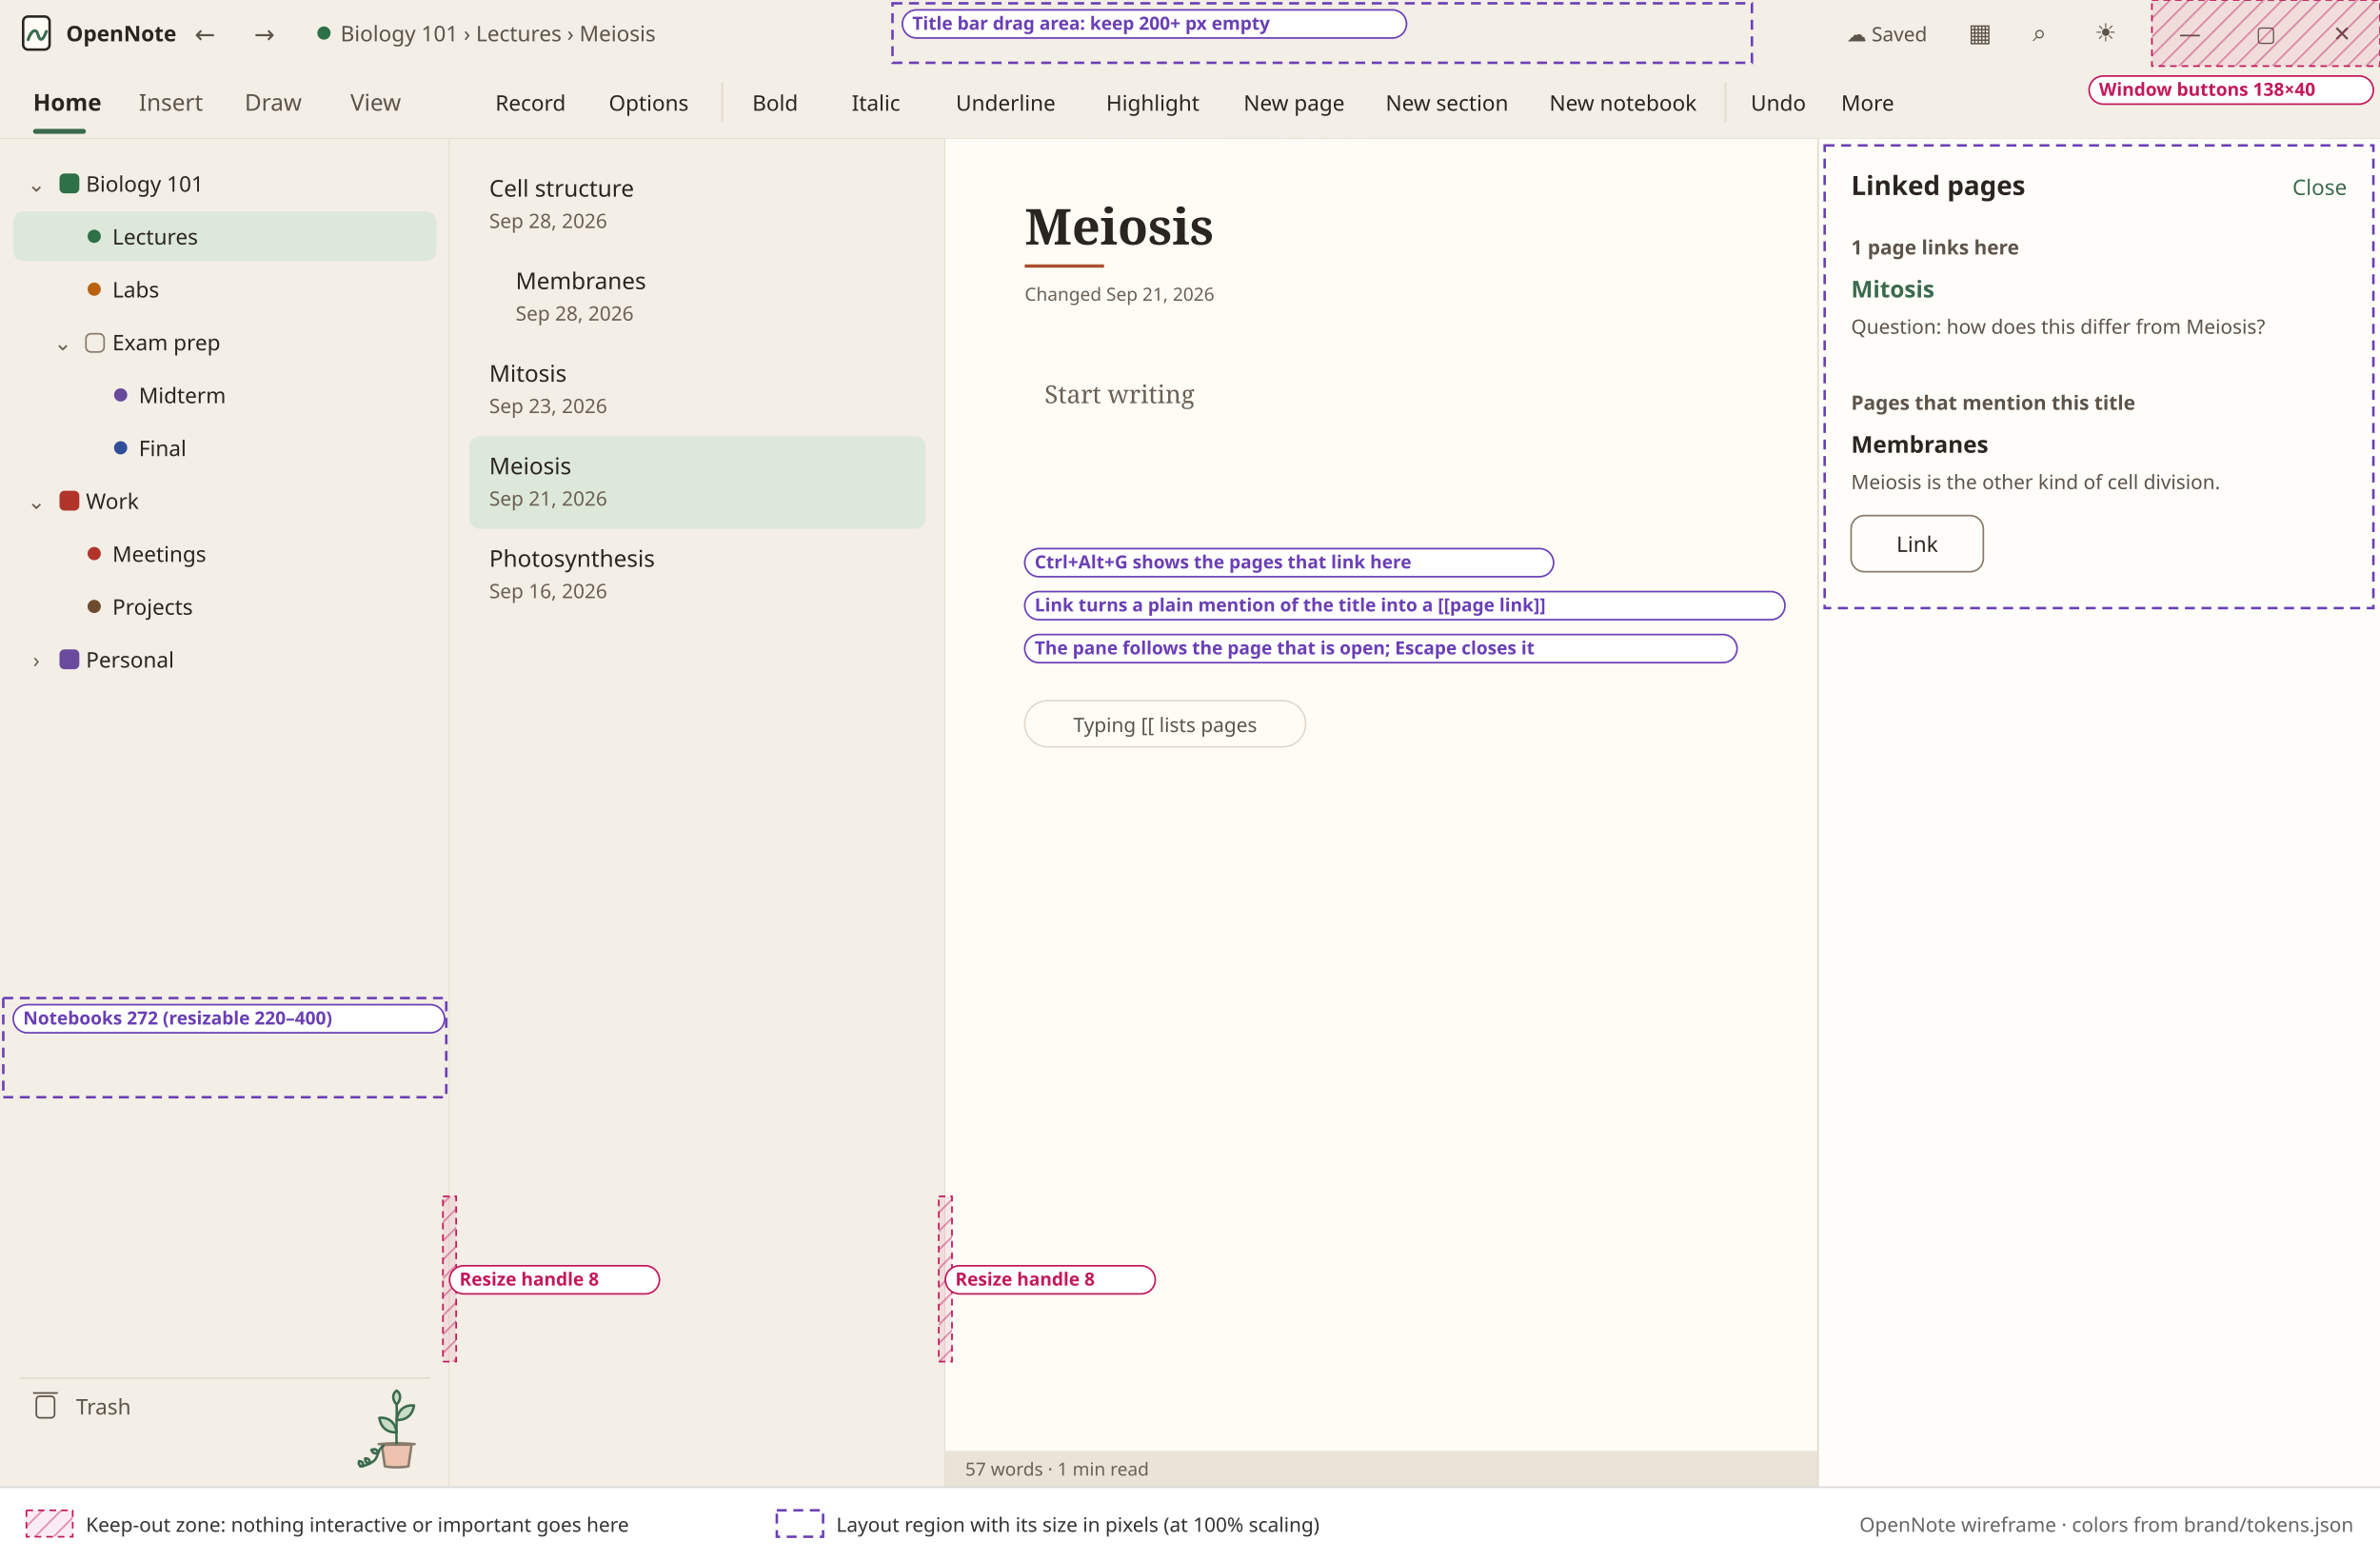
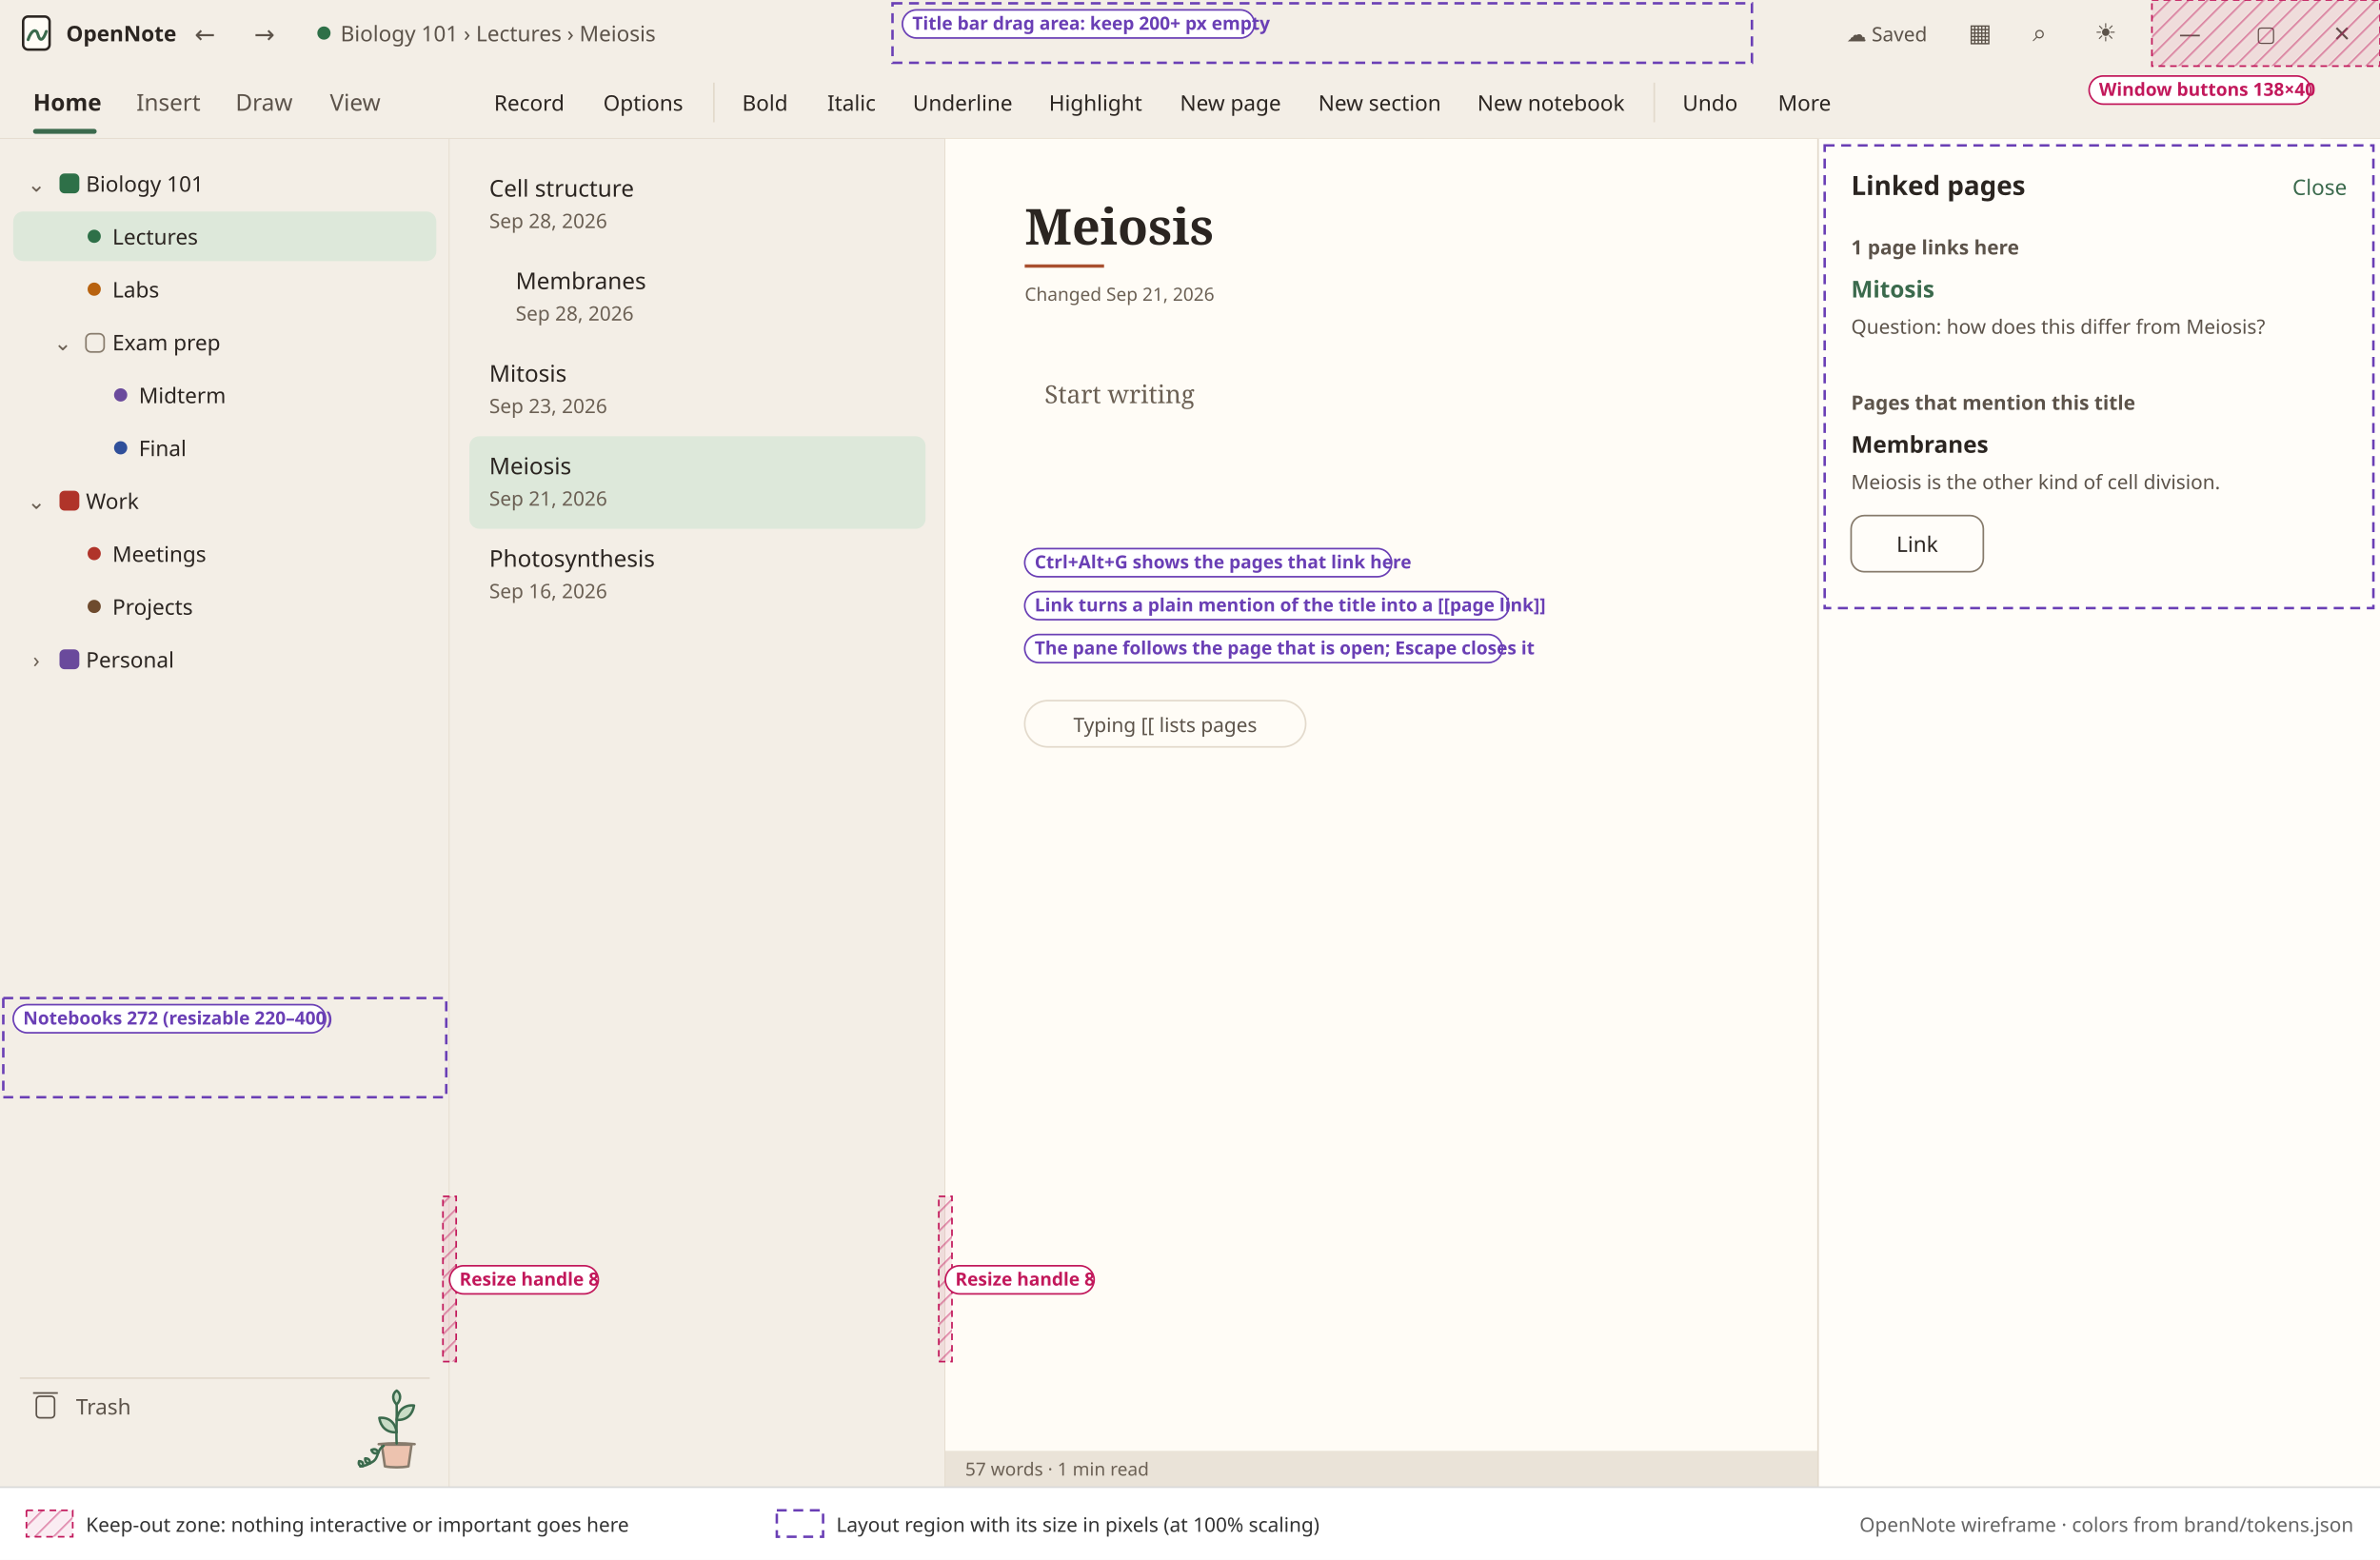
<svg xmlns="http://www.w3.org/2000/svg" viewBox="0 0 1440 944" width="1440" height="944" role="img">
  <defs>
    <pattern id="hatch" width="8" height="8" patternUnits="userSpaceOnUse" patternTransform="rotate(45)">
      <rect width="8" height="8" fill="#C2185B" fill-opacity="0.08" />
      <line x1="0" y1="0" x2="0" y2="8" stroke="#C2185B" stroke-opacity="0.45" stroke-width="2" />
    </pattern>
    <filter id="shadow" x="-10%" y="-10%" width="120%" height="130%">
      <feDropShadow dx="0" dy="4" stdDeviation="6" flood-color="#2B2521" flood-opacity="0.16" />
    </filter>
  </defs>
  <rect x="0" y="0" width="1440" height="900" rx="0" fill="#F3EEE6" />
  <rect x="0" y="0" width="1440" height="40" rx="0" fill="#F3EEE6" />
  <rect x="14" y="10" width="16" height="20" rx="3" fill="#FFFCF6" stroke="#2B2521" stroke-width="1.5" />
  <path d="M17 24c2-6 5-7 6-3s3 4 5-2" fill="none" stroke-linecap="round" stroke-linejoin="round" stroke="#3B6A4D" stroke-width="1.8" />
  <text x="40" y="25" font-size="13" font-weight="600" fill="#2B2521" text-anchor="start" font-family="'Atkinson Hyperlegible Next', 'Segoe UI', system-ui, sans-serif">OpenNote</text>
  <text x="124" y="26" font-size="15" font-weight="400" fill="#5C534A" text-anchor="middle" font-family="'Atkinson Hyperlegible Next', 'Segoe UI', system-ui, sans-serif">←</text>
  <text x="160" y="26" font-size="15" font-weight="400" fill="#5C534A" text-anchor="middle" font-family="'Atkinson Hyperlegible Next', 'Segoe UI', system-ui, sans-serif">→</text>
  <circle cx="196" cy="20" r="4" fill="#2E7048" />
  <text x="206" y="25" font-size="13" font-weight="400" fill="#5C534A" text-anchor="start" font-family="'Atkinson Hyperlegible Next', 'Segoe UI', system-ui, sans-serif">Biology 101 › Lectures › Meiosis</text>
  <text x="1166" y="25" font-size="12" font-weight="400" fill="#5C534A" text-anchor="end" font-family="'Atkinson Hyperlegible Next', 'Segoe UI', system-ui, sans-serif">☁ Saved</text>
  <text x="1198" y="25" font-size="15" font-weight="400" fill="#5C534A" text-anchor="middle" font-family="'Atkinson Hyperlegible Next', 'Segoe UI', system-ui, sans-serif">▦</text>
  <text x="1234" y="25" font-size="15" font-weight="400" fill="#5C534A" text-anchor="middle" font-family="'Atkinson Hyperlegible Next', 'Segoe UI', system-ui, sans-serif">⌕</text>
  <text x="1274" y="25" font-size="15" font-weight="400" fill="#5C534A" text-anchor="middle" font-family="'Atkinson Hyperlegible Next', 'Segoe UI', system-ui, sans-serif">☀</text>
  <text x="1325" y="25" font-size="13" font-weight="400" fill="#5C534A" text-anchor="middle" font-family="'Atkinson Hyperlegible Next', 'Segoe UI', system-ui, sans-serif">—</text>
  <text x="1371" y="25" font-size="13" font-weight="400" fill="#5C534A" text-anchor="middle" font-family="'Atkinson Hyperlegible Next', 'Segoe UI', system-ui, sans-serif">▢</text>
  <text x="1417" y="25" font-size="13" font-weight="400" fill="#5C534A" text-anchor="middle" font-family="'Atkinson Hyperlegible Next', 'Segoe UI', system-ui, sans-serif">✕</text>
  <rect x="0" y="40" width="1440" height="44" rx="0" fill="#F3EEE6" />
  <line x1="0" y1="84" x2="1440" y2="84" stroke="#E3DACC" />
  <text x="20" y="67" font-size="14" font-weight="600" fill="#2B2521" text-anchor="start" font-family="'Atkinson Hyperlegible Next', 'Segoe UI', system-ui, sans-serif">Home</text>
-   <rect x="20" y="78" width="32" height="3" rx="1.5" fill="#3B6A4D" />
-   <text x="84" y="67" font-size="14" font-weight="400" fill="#5C534A" text-anchor="start" font-family="'Atkinson Hyperlegible Next', 'Segoe UI', system-ui, sans-serif">Insert</text>
-   <text x="148" y="67" font-size="14" font-weight="400" fill="#5C534A" text-anchor="start" font-family="'Atkinson Hyperlegible Next', 'Segoe UI', system-ui, sans-serif">Draw</text>
-   <text x="212" y="67" font-size="14" font-weight="400" fill="#5C534A" text-anchor="start" font-family="'Atkinson Hyperlegible Next', 'Segoe UI', system-ui, sans-serif">View</text>
-   <g data-fit="6" data-center="both">
-     <rect x="290" y="48" width="62" height="28" rx="8" fill="none" />
-     <text x="321" y="67" font-size="13" font-weight="400" fill="#2B2521" text-anchor="middle" font-family="'Atkinson Hyperlegible Next', 'Segoe UI', system-ui, sans-serif">Record</text>
-   </g>
-   <g data-fit="6" data-center="both">
-     <rect x="358" y="48" width="69" height="28" rx="8" fill="none" />
-     <text x="392.5" y="67" font-size="13" font-weight="400" fill="#2B2521" text-anchor="middle" font-family="'Atkinson Hyperlegible Next', 'Segoe UI', system-ui, sans-serif">Options</text>
-   </g>
-   <line x1="437" y1="50" x2="437" y2="74" stroke="#E3DACC" />
-   <g data-fit="6" data-center="both">
-     <rect x="445" y="48" width="48" height="28" rx="8" fill="none" />
-     <text x="469" y="67" font-size="13" font-weight="400" fill="#2B2521" text-anchor="middle" font-family="'Atkinson Hyperlegible Next', 'Segoe UI', system-ui, sans-serif">Bold</text>
-   </g>
-   <g data-fit="6" data-center="both">
-     <rect x="499" y="48" width="62" height="28" rx="8" fill="none" />
-     <text x="530" y="67" font-size="13" font-weight="400" fill="#2B2521" text-anchor="middle" font-family="'Atkinson Hyperlegible Next', 'Segoe UI', system-ui, sans-serif">Italic</text>
-   </g>
-   <g data-fit="6" data-center="both">
-     <rect x="567" y="48" width="83" height="28" rx="8" fill="none" />
-     <text x="608.5" y="67" font-size="13" font-weight="400" fill="#2B2521" text-anchor="middle" font-family="'Atkinson Hyperlegible Next', 'Segoe UI', system-ui, sans-serif">Underline</text>
-   </g>
-   <g data-fit="6" data-center="both">
-     <rect x="656" y="48" width="83" height="28" rx="8" fill="none" />
-     <text x="697.5" y="67" font-size="13" font-weight="400" fill="#2B2521" text-anchor="middle" font-family="'Atkinson Hyperlegible Next', 'Segoe UI', system-ui, sans-serif">Highlight</text>
-   </g>
-   <g data-fit="6" data-center="both">
-     <rect x="745" y="48" width="76" height="28" rx="8" fill="none" />
-     <text x="783" y="67" font-size="13" font-weight="400" fill="#2B2521" text-anchor="middle" font-family="'Atkinson Hyperlegible Next', 'Segoe UI', system-ui, sans-serif">New page</text>
-   </g>
-   <g data-fit="6" data-center="both">
-     <rect x="827" y="48" width="97" height="28" rx="8" fill="none" />
-     <text x="875.5" y="67" font-size="13" font-weight="400" fill="#2B2521" text-anchor="middle" font-family="'Atkinson Hyperlegible Next', 'Segoe UI', system-ui, sans-serif">New section</text>
-   </g>
-   <g data-fit="6" data-center="both">
-     <rect x="930" y="48" width="104" height="28" rx="8" fill="none" />
-     <text x="982" y="67" font-size="13" font-weight="400" fill="#2B2521" text-anchor="middle" font-family="'Atkinson Hyperlegible Next', 'Segoe UI', system-ui, sans-serif">New notebook</text>
-   </g>
-   <line x1="1044" y1="50" x2="1044" y2="74" stroke="#E3DACC" />
-   <g data-fit="6" data-center="both">
-     <rect x="1052" y="48" width="48" height="28" rx="8" fill="none" />
-     <text x="1076" y="67" font-size="13" font-weight="400" fill="#2B2521" text-anchor="middle" font-family="'Atkinson Hyperlegible Next', 'Segoe UI', system-ui, sans-serif">Undo</text>
-   </g>
-   <g data-fit="6" data-center="both">
-     <rect x="1106" y="48" width="48" height="28" rx="8" fill="none" />
-     <text x="1130" y="67" font-size="13" font-weight="400" fill="#2B2521" text-anchor="middle" font-family="'Atkinson Hyperlegible Next', 'Segoe UI', system-ui, sans-serif">More</text>
+   <rect x="20" y="78" width="38.5" height="3" rx="1.5" fill="#3B6A4D" />
+   <text x="82.5" y="67" font-size="14" font-weight="400" fill="#5C534A" text-anchor="start" font-family="'Atkinson Hyperlegible Next', 'Segoe UI', system-ui, sans-serif">Insert</text>
+   <text x="142.5" y="67" font-size="14" font-weight="400" fill="#5C534A" text-anchor="start" font-family="'Atkinson Hyperlegible Next', 'Segoe UI', system-ui, sans-serif">Draw</text>
+   <text x="199.6" y="67" font-size="14" font-weight="400" fill="#5C534A" text-anchor="start" font-family="'Atkinson Hyperlegible Next', 'Segoe UI', system-ui, sans-serif">View</text>
+   <g data-fit="6" data-center="both">
+     <rect x="290" y="48" width="60.4" height="28" rx="8" fill="none" />
+     <text x="320.2" y="67" font-size="13" font-weight="400" fill="#2B2521" text-anchor="middle" font-family="'Atkinson Hyperlegible Next', 'Segoe UI', system-ui, sans-serif">Record</text>
+   </g>
+   <g data-fit="6" data-center="both">
+     <rect x="356.4" y="48" width="65.5" height="28" rx="8" fill="none" />
+     <text x="389.15" y="67" font-size="13" font-weight="400" fill="#2B2521" text-anchor="middle" font-family="'Atkinson Hyperlegible Next', 'Segoe UI', system-ui, sans-serif">Options</text>
+   </g>
+   <line x1="431.9" y1="50" x2="431.9" y2="74" stroke="#E3DACC" />
+   <g data-fit="6" data-center="both">
+     <rect x="439.9" y="48" width="45.9" height="28" rx="8" fill="none" />
+     <text x="462.85" y="67" font-size="13" font-weight="400" fill="#2B2521" text-anchor="middle" font-family="'Atkinson Hyperlegible Next', 'Segoe UI', system-ui, sans-serif">Bold</text>
+   </g>
+   <g data-fit="6" data-center="both">
+     <rect x="491.8" y="48" width="46.8" height="28" rx="8" fill="none" />
+     <text x="515.2" y="67" font-size="13" font-weight="400" fill="#2B2521" text-anchor="middle" font-family="'Atkinson Hyperlegible Next', 'Segoe UI', system-ui, sans-serif">Italic</text>
+   </g>
+   <g data-fit="6" data-center="both">
+     <rect x="544.6" y="48" width="75.7" height="28" rx="8" fill="none" />
+     <text x="582.45" y="67" font-size="13" font-weight="400" fill="#2B2521" text-anchor="middle" font-family="'Atkinson Hyperlegible Next', 'Segoe UI', system-ui, sans-serif">Underline</text>
+   </g>
+   <g data-fit="6" data-center="both">
+     <rect x="626.3" y="48" width="73.1" height="28" rx="8" fill="none" />
+     <text x="662.85" y="67" font-size="13" font-weight="400" fill="#2B2521" text-anchor="middle" font-family="'Atkinson Hyperlegible Next', 'Segoe UI', system-ui, sans-serif">Highlight</text>
+   </g>
+   <g data-fit="6" data-center="both">
+     <rect x="705.4" y="48" width="78.2" height="28" rx="8" fill="none" />
+     <text x="744.5" y="67" font-size="13" font-weight="400" fill="#2B2521" text-anchor="middle" font-family="'Atkinson Hyperlegible Next', 'Segoe UI', system-ui, sans-serif">New page</text>
+   </g>
+   <g data-fit="6" data-center="both">
+     <rect x="789.6" y="48" width="90.3" height="28" rx="8" fill="none" />
+     <text x="834.75" y="67" font-size="13" font-weight="400" fill="#2B2521" text-anchor="middle" font-family="'Atkinson Hyperlegible Next', 'Segoe UI', system-ui, sans-serif">New section</text>
+   </g>
+   <g data-fit="6" data-center="both">
+     <rect x="885.9" y="48" width="105" height="28" rx="8" fill="none" />
+     <text x="938.4" y="67" font-size="13" font-weight="400" fill="#2B2521" text-anchor="middle" font-family="'Atkinson Hyperlegible Next', 'Segoe UI', system-ui, sans-serif">New notebook</text>
+   </g>
+   <line x1="1000.9" y1="50" x2="1000.9" y2="74" stroke="#E3DACC" />
+   <g data-fit="6" data-center="both">
+     <rect x="1008.9" y="48" width="51.6" height="28" rx="8" fill="none" />
+     <text x="1034.7" y="67" font-size="13" font-weight="400" fill="#2B2521" text-anchor="middle" font-family="'Atkinson Hyperlegible Next', 'Segoe UI', system-ui, sans-serif">Undo</text>
+   </g>
+   <g data-fit="6" data-center="both">
+     <rect x="1066.5" y="48" width="50.6" height="28" rx="8" fill="none" />
+     <text x="1091.8" y="67" font-size="13" font-weight="400" fill="#2B2521" text-anchor="middle" font-family="'Atkinson Hyperlegible Next', 'Segoe UI', system-ui, sans-serif">More</text>
  </g>
  <rect x="0" y="84" width="272" height="816" rx="0" fill="#F3EEE6" />
  <line x1="272" y1="84" x2="272" y2="900" stroke="#E3DACC" />
  <text x="22" y="116" font-size="13" font-weight="400" fill="#6B6054" text-anchor="middle" font-family="'Atkinson Hyperlegible Next', 'Segoe UI', system-ui, sans-serif">⌄</text>
  <rect x="36" y="105" width="12" height="12" rx="3" fill="#2E7048" />
  <text x="52" y="116" font-size="13" font-weight="400" fill="#2B2521" text-anchor="start" font-family="'Atkinson Hyperlegible Next', 'Segoe UI', system-ui, sans-serif">Biology 101</text>
  <rect x="8" y="128" width="256" height="30" rx="6" fill="#DDE8DA" />
  <circle cx="57" cy="143" r="4" fill="#2E7048" />
  <text x="68" y="148" font-size="13" font-weight="400" fill="#2B2521" text-anchor="start" font-family="'Atkinson Hyperlegible Next', 'Segoe UI', system-ui, sans-serif">Lectures</text>
  <circle cx="57" cy="175" r="4" fill="#B8620F" />
  <text x="68" y="180" font-size="13" font-weight="400" fill="#2B2521" text-anchor="start" font-family="'Atkinson Hyperlegible Next', 'Segoe UI', system-ui, sans-serif">Labs</text>
  <text x="38" y="212" font-size="13" font-weight="400" fill="#6B6054" text-anchor="middle" font-family="'Atkinson Hyperlegible Next', 'Segoe UI', system-ui, sans-serif">⌄</text>
  <rect x="52" y="202" width="11" height="11" rx="3" fill="none" stroke="#877B6C" stroke-width="1" />
  <text x="68" y="212" font-size="13" font-weight="400" fill="#2B2521" text-anchor="start" font-family="'Atkinson Hyperlegible Next', 'Segoe UI', system-ui, sans-serif">Exam prep</text>
  <circle cx="73" cy="239" r="4" fill="#6A4A9C" />
  <text x="84" y="244" font-size="13" font-weight="400" fill="#2B2521" text-anchor="start" font-family="'Atkinson Hyperlegible Next', 'Segoe UI', system-ui, sans-serif">Midterm</text>
  <circle cx="73" cy="271" r="4" fill="#2F4F9A" />
  <text x="84" y="276" font-size="13" font-weight="400" fill="#2B2521" text-anchor="start" font-family="'Atkinson Hyperlegible Next', 'Segoe UI', system-ui, sans-serif">Final</text>
  <text x="22" y="308" font-size="13" font-weight="400" fill="#6B6054" text-anchor="middle" font-family="'Atkinson Hyperlegible Next', 'Segoe UI', system-ui, sans-serif">⌄</text>
  <rect x="36" y="297" width="12" height="12" rx="3" fill="#B0342A" />
  <text x="52" y="308" font-size="13" font-weight="400" fill="#2B2521" text-anchor="start" font-family="'Atkinson Hyperlegible Next', 'Segoe UI', system-ui, sans-serif">Work</text>
  <circle cx="57" cy="335" r="4" fill="#B0342A" />
  <text x="68" y="340" font-size="13" font-weight="400" fill="#2B2521" text-anchor="start" font-family="'Atkinson Hyperlegible Next', 'Segoe UI', system-ui, sans-serif">Meetings</text>
  <circle cx="57" cy="367" r="4" fill="#6E4B2E" />
  <text x="68" y="372" font-size="13" font-weight="400" fill="#2B2521" text-anchor="start" font-family="'Atkinson Hyperlegible Next', 'Segoe UI', system-ui, sans-serif">Projects</text>
  <text x="22" y="404" font-size="13" font-weight="400" fill="#6B6054" text-anchor="middle" font-family="'Atkinson Hyperlegible Next', 'Segoe UI', system-ui, sans-serif">›</text>
  <rect x="36" y="393" width="12" height="12" rx="3" fill="#6A4A9C" />
  <text x="52" y="404" font-size="13" font-weight="400" fill="#2B2521" text-anchor="start" font-family="'Atkinson Hyperlegible Next', 'Segoe UI', system-ui, sans-serif">Personal</text>
  <line x1="12" y1="834" x2="260" y2="834" stroke="#E3DACC" />
  <rect x="22" y="845" width="11" height="13" rx="2" fill="none" stroke="#5C534A" stroke-width="1" />
  <line x1="20" y1="843" x2="35" y2="843" stroke="#5C534A" />
  <text x="46" y="856" font-size="13" font-weight="400" fill="#5C534A" text-anchor="start" font-family="'Atkinson Hyperlegible Next', 'Segoe UI', system-ui, sans-serif">Trash</text>
  <g data-part="plant-pot" fill="none" stroke="#877B6C" stroke-linecap="round" stroke-linejoin="round">
    <g data-part="plant" transform="translate(216 840.5063) scale(0.75)" stroke-width="2">
      <path d="M20 45H44L41.5 62.5C36 63.6 28 63.6 22.5 62.5Z" fill="#EDC3AF" data-part="pot" />
      <path d="M17.5 44.6C28 43.6 37 43.6 46.5 44.6" />
      <path d="M32 44C31.4 34 32.4 23 32 12" stroke="#3B6A4D" />
      <path d="M21.5 46C15.5 49.5 18 55.6 12.4 59 9 61 6 62.4 2.6 62.6" stroke="#3B6A4D" />
      <path d="M32 35C24 35.6 19 30.6 18 23.4 26 22.6 31 27.6 32 35Z" fill="#C8DCC6" stroke="#3B6A4D" />
      <path d="M32 25C40 25.6 45 20.6 46 13.4 38 12.6 33 17.6 32 25Z" fill="#C8DCC6" stroke="#3B6A4D" />
      <path d="M32 12.6C28 8.6 28.6 3.6 32 1.4 35.4 3.6 36 8.6 32 12.6Z" fill="#C8DCC6" stroke="#3B6A4D" />
      <path d="M17.2 51.4Q15.5 47.4 11.6 49.3Q13.3 53.4 17.2 51.4Z" fill="#C8DCC6" stroke="#3B6A4D" />
      <path d="M10.4 60.1Q10.7 56 6.6 56.1Q6.3 60.2 10.4 60.1Z" fill="#C8DCC6" stroke="#3B6A4D" />
      <path d="M4.6 62.4Q5.8 58.5 1.7 58.3Q0.5 62.2 4.6 62.4Z" fill="#C8DCC6" stroke="#3B6A4D" />
    </g>
  </g>
  <rect x="272" y="84" width="300" height="816" rx="0" fill="#F3EEE6" />
  <line x1="572" y1="84" x2="572" y2="900" stroke="#E3DACC" />
  <text x="296" y="119" font-size="14" font-weight="500" fill="#2B2521" text-anchor="start" font-family="'Atkinson Hyperlegible Next', 'Segoe UI', system-ui, sans-serif">Cell structure</text>
  <text x="296" y="138" font-size="12" font-weight="400" fill="#6B6054" text-anchor="start" font-family="'Atkinson Hyperlegible Next', 'Segoe UI', system-ui, sans-serif">Sep 28, 2026</text>
  <text x="312" y="175" font-size="14" font-weight="500" fill="#2B2521" text-anchor="start" font-family="'Atkinson Hyperlegible Next', 'Segoe UI', system-ui, sans-serif">Membranes</text>
  <text x="312" y="194" font-size="12" font-weight="400" fill="#6B6054" text-anchor="start" font-family="'Atkinson Hyperlegible Next', 'Segoe UI', system-ui, sans-serif">Sep 28, 2026</text>
  <text x="296" y="231" font-size="14" font-weight="500" fill="#2B2521" text-anchor="start" font-family="'Atkinson Hyperlegible Next', 'Segoe UI', system-ui, sans-serif">Mitosis</text>
  <text x="296" y="250" font-size="12" font-weight="400" fill="#6B6054" text-anchor="start" font-family="'Atkinson Hyperlegible Next', 'Segoe UI', system-ui, sans-serif">Sep 23, 2026</text>
  <rect x="284" y="264" width="276" height="56" rx="6" fill="#DDE8DA" />
  <text x="296" y="287" font-size="14" font-weight="500" fill="#2B2521" text-anchor="start" font-family="'Atkinson Hyperlegible Next', 'Segoe UI', system-ui, sans-serif">Meiosis</text>
  <text x="296" y="306" font-size="12" font-weight="400" fill="#6B6054" text-anchor="start" font-family="'Atkinson Hyperlegible Next', 'Segoe UI', system-ui, sans-serif">Sep 21, 2026</text>
  <text x="296" y="343" font-size="14" font-weight="500" fill="#2B2521" text-anchor="start" font-family="'Atkinson Hyperlegible Next', 'Segoe UI', system-ui, sans-serif">Photosynthesis</text>
  <text x="296" y="362" font-size="12" font-weight="400" fill="#6B6054" text-anchor="start" font-family="'Atkinson Hyperlegible Next', 'Segoe UI', system-ui, sans-serif">Sep 16, 2026</text>
  <defs>
    <radialGradient id="ambient20" cx="0" cy="0" r="1" gradientUnits="userSpaceOnUse" gradientTransform="translate(572 84) scale(608 653)">
      <stop offset="0" stop-color="#FFF0D4" />
      <stop offset="1" stop-color="#FFF0D4" stop-opacity="0" />
    </radialGradient>
    <radialGradient id="ambient20p">
      <stop offset="0" stop-color="#FCE4B8" />
      <stop offset="1" stop-color="#FCE4B8" stop-opacity="0" />
    </radialGradient>
  </defs>
  <rect x="572" y="84" width="868" height="816" rx="0" fill="#EAE3D8" />
  <rect x="572" y="84" width="868" height="816" fill="url(#ambient20)" />
  <ellipse cx="1250" cy="750" rx="210" ry="150" fill="url(#ambient20p)" opacity="0.9" />
  <rect x="572" y="84" width="832" height="794" rx="0" fill="#FFFCF6" />
  <text x="584" y="893" font-size="11" font-weight="400" fill="#6B6054" text-anchor="start" font-family="'Atkinson Hyperlegible Next', 'Segoe UI', system-ui, sans-serif">57 words · 1 min read</text>
  <rect x="1260" y="92" width="128" height="32" rx="16" fill="#FFFCF6" stroke="#877B6C" stroke-width="1" />
  <text x="1276" y="113" font-size="12" font-weight="600" fill="#2B2521" text-anchor="start" font-family="'Atkinson Hyperlegible Next', 'Segoe UI', system-ui, sans-serif">Properties</text>
  <text x="1372" y="113" font-size="12" font-weight="400" fill="#6B6054" text-anchor="end" font-family="'Atkinson Hyperlegible Next', 'Segoe UI', system-ui, sans-serif">none</text>
  <text x="620" y="148" font-size="30" font-weight="700" fill="#2B2521" text-anchor="start" font-family="Literata, Cambria, Georgia, serif">Meiosis</text>
  <rect x="620" y="160" width="48" height="2" rx="0" fill="#A9502F" />
  <text x="620" y="182" font-size="11" font-weight="400" fill="#6B6054" text-anchor="start" font-family="'Atkinson Hyperlegible Next', 'Segoe UI', system-ui, sans-serif">Changed Sep 21, 2026</text>
  <text x="632" y="244" font-size="15" font-weight="400" fill="#6B6054" text-anchor="start" font-family="Literata, Cambria, Georgia, serif">Start writing</text>
  <rect x="1100" y="84" width="340" height="816" rx="0" fill="#FFFDF9" />
  <line x1="1100" y1="84" x2="1100" y2="900" stroke="#E3DACC" />
  <text x="1120" y="118" font-size="16" font-weight="600" fill="#2B2521" text-anchor="start" font-family="'Atkinson Hyperlegible Next', 'Segoe UI', system-ui, sans-serif">Linked pages</text>
  <text x="1420" y="118" font-size="13" font-weight="400" fill="#3B6A4D" text-anchor="end" font-family="'Atkinson Hyperlegible Next', 'Segoe UI', system-ui, sans-serif">Close</text>
  <text x="1120" y="154" font-size="12" font-weight="600" fill="#5C534A" text-anchor="start" font-family="'Atkinson Hyperlegible Next', 'Segoe UI', system-ui, sans-serif">1 page links here</text>
  <text x="1120" y="180" font-size="14" font-weight="600" fill="#3B6A4D" text-anchor="start" font-family="'Atkinson Hyperlegible Next', 'Segoe UI', system-ui, sans-serif">Mitosis</text>
  <text x="1120" y="202" font-size="12" font-weight="400" fill="#5C534A" text-anchor="start" font-family="'Atkinson Hyperlegible Next', 'Segoe UI', system-ui, sans-serif">Question: how does this differ from Meiosis?</text>
  <text x="1120" y="248" font-size="12" font-weight="600" fill="#5C534A" text-anchor="start" font-family="'Atkinson Hyperlegible Next', 'Segoe UI', system-ui, sans-serif">Pages that mention this title</text>
  <text x="1120" y="274" font-size="14" font-weight="600" fill="#2B2521" text-anchor="start" font-family="'Atkinson Hyperlegible Next', 'Segoe UI', system-ui, sans-serif">Membranes</text>
  <text x="1120" y="296" font-size="12" font-weight="400" fill="#5C534A" text-anchor="start" font-family="'Atkinson Hyperlegible Next', 'Segoe UI', system-ui, sans-serif">Meiosis is the other kind of cell division.</text>
  <g data-fit="6" data-center="both">
    <rect x="1120" y="312" width="80" height="34" rx="8" fill="none" stroke="#877B6C" stroke-width="1" />
    <text x="1160" y="334" font-size="13" font-weight="400" fill="#2B2521" text-anchor="middle" font-family="'Atkinson Hyperlegible Next', 'Segoe UI', system-ui, sans-serif">Link</text>
  </g>
  <g pointer-events="none">
    <rect x="1302" y="0" width="138" height="40" rx="0" fill="url(#hatch)" stroke="#C2185B" stroke-width="1" stroke-dasharray="4 3" />
  </g>
  <g data-fit="4" pointer-events="none">
-     <rect x="1264" y="46" width="172" height="17" rx="8.5" fill="#FFFFFF" stroke="#C2185B" stroke-width="1" />
+     <rect x="1264" y="46" width="134" height="17" rx="8.5" fill="#FFFFFF" stroke="#C2185B" stroke-width="1" />
    <text x="1270" y="58" font-size="11" font-weight="600" fill="#C2185B" text-anchor="start" font-family="'Atkinson Hyperlegible Next', 'Segoe UI', system-ui, sans-serif">Window buttons 138×40</text>
  </g>
  <g pointer-events="none">
    <rect x="540" y="2" width="520" height="36" rx="0" fill="none" stroke="#6A3FB5" stroke-width="1.5" stroke-dasharray="6 4" />
  </g>
  <g data-fit="4" pointer-events="none">
-     <rect x="546" y="6" width="305" height="17" rx="8.5" fill="#FFFFFF" stroke="#6A3FB5" stroke-width="1" />
+     <rect x="546" y="6" width="213" height="17" rx="8.5" fill="#FFFFFF" stroke="#6A3FB5" stroke-width="1" />
    <text x="552" y="18" font-size="11" font-weight="600" fill="#6A3FB5" text-anchor="start" font-family="'Atkinson Hyperlegible Next', 'Segoe UI', system-ui, sans-serif">Title bar drag area: keep 200+ px empty</text>
  </g>
  <g pointer-events="none">
    <rect x="2" y="604" width="268" height="60" rx="0" fill="none" stroke="#6A3FB5" stroke-width="1.5" stroke-dasharray="6 4" />
  </g>
  <g data-fit="4" pointer-events="none">
-     <rect x="8" y="608" width="261" height="17" rx="8.5" fill="#FFFFFF" stroke="#6A3FB5" stroke-width="1" />
+     <rect x="8" y="608" width="189" height="17" rx="8.5" fill="#FFFFFF" stroke="#6A3FB5" stroke-width="1" />
    <text x="14" y="620" font-size="11" font-weight="600" fill="#6A3FB5" text-anchor="start" font-family="'Atkinson Hyperlegible Next', 'Segoe UI', system-ui, sans-serif">Notebooks 272 (resizable 220–400)</text>
  </g>
  <g pointer-events="none">
    <rect x="268" y="724" width="8" height="100" rx="0" fill="url(#hatch)" stroke="#C2185B" stroke-width="1" stroke-dasharray="4 3" />
  </g>
  <g data-fit="4" pointer-events="none">
-     <rect x="272" y="766" width="127" height="17" rx="8.5" fill="#FFFFFF" stroke="#C2185B" stroke-width="1" />
+     <rect x="272" y="766" width="90" height="17" rx="8.5" fill="#FFFFFF" stroke="#C2185B" stroke-width="1" />
    <text x="278" y="778" font-size="11" font-weight="600" fill="#C2185B" text-anchor="start" font-family="'Atkinson Hyperlegible Next', 'Segoe UI', system-ui, sans-serif">Resize handle 8</text>
  </g>
  <g pointer-events="none">
    <rect x="568" y="724" width="8" height="100" rx="0" fill="url(#hatch)" stroke="#C2185B" stroke-width="1" stroke-dasharray="4 3" />
  </g>
  <g data-fit="4" pointer-events="none">
-     <rect x="572" y="766" width="127" height="17" rx="8.5" fill="#FFFFFF" stroke="#C2185B" stroke-width="1" />
+     <rect x="572" y="766" width="90" height="17" rx="8.5" fill="#FFFFFF" stroke="#C2185B" stroke-width="1" />
    <text x="578" y="778" font-size="11" font-weight="600" fill="#C2185B" text-anchor="start" font-family="'Atkinson Hyperlegible Next', 'Segoe UI', system-ui, sans-serif">Resize handle 8</text>
  </g>
  <g data-fit="4" pointer-events="none">
-     <rect x="620" y="332" width="320" height="17" rx="8.5" fill="#FFFFFF" stroke="#6A3FB5" stroke-width="1" />
+     <rect x="620" y="332" width="222" height="17" rx="8.5" fill="#FFFFFF" stroke="#6A3FB5" stroke-width="1" />
    <text x="626" y="344" font-size="11" font-weight="600" fill="#6A3FB5" text-anchor="start" font-family="'Atkinson Hyperlegible Next', 'Segoe UI', system-ui, sans-serif">Ctrl+Alt+G shows the pages that link here</text>
  </g>
  <g data-fit="4" pointer-events="none">
-     <rect x="620" y="358" width="460" height="17" rx="8.5" fill="#FFFFFF" stroke="#6A3FB5" stroke-width="1" />
+     <rect x="620" y="358" width="293" height="17" rx="8.5" fill="#FFFFFF" stroke="#6A3FB5" stroke-width="1" />
    <text x="626" y="370" font-size="11" font-weight="600" fill="#6A3FB5" text-anchor="start" font-family="'Atkinson Hyperlegible Next', 'Segoe UI', system-ui, sans-serif">Link turns a plain mention of the title into a [[page link]]</text>
  </g>
  <g data-fit="4" pointer-events="none">
-     <rect x="620" y="384" width="431" height="17" rx="8.5" fill="#FFFFFF" stroke="#6A3FB5" stroke-width="1" />
+     <rect x="620" y="384" width="289" height="17" rx="8.5" fill="#FFFFFF" stroke="#6A3FB5" stroke-width="1" />
    <text x="626" y="396" font-size="11" font-weight="600" fill="#6A3FB5" text-anchor="start" font-family="'Atkinson Hyperlegible Next', 'Segoe UI', system-ui, sans-serif">The pane follows the page that is open; Escape closes it</text>
  </g>
  <g pointer-events="none">
    <rect x="1104" y="88" width="332" height="280" rx="0" fill="none" stroke="#6A3FB5" stroke-width="1.5" stroke-dasharray="6 4" />
  </g>
  <g data-fit="4" data-center="both">
    <rect x="620" y="424" width="170" height="28" rx="14" fill="none" stroke="#E3DACC" stroke-width="1" />
    <text x="705" y="443" font-size="12" font-weight="400" fill="#5C534A" text-anchor="middle" font-family="'Atkinson Hyperlegible Next', 'Segoe UI', system-ui, sans-serif">Typing [[ lists pages</text>
  </g>
  <rect x="0" y="900" width="1440" height="44" rx="0" fill="#FFFFFF" />
  <line x1="0" y1="900" x2="1440" y2="900" stroke="#D9D9D9" />
  <rect x="16" y="914" width="28" height="16" rx="0" fill="url(#hatch)" stroke="#C2185B" stroke-width="1" stroke-dasharray="4 3" />
  <text x="52" y="927" font-size="12" font-weight="400" fill="#333" text-anchor="start" font-family="'Atkinson Hyperlegible Next', 'Segoe UI', system-ui, sans-serif">Keep-out zone: nothing interactive or important goes here</text>
  <rect x="470" y="914" width="28" height="16" rx="0" fill="none" stroke="#6A3FB5" stroke-width="1.5" stroke-dasharray="6 4" />
  <text x="506" y="927" font-size="12" font-weight="400" fill="#333" text-anchor="start" font-family="'Atkinson Hyperlegible Next', 'Segoe UI', system-ui, sans-serif">Layout region with its size in pixels (at 100% scaling)</text>
  <text x="1424" y="927" font-size="12" font-weight="400" fill="#666" text-anchor="end" font-family="'Atkinson Hyperlegible Next', 'Segoe UI', system-ui, sans-serif">OpenNote wireframe · colors from brand/tokens.json</text>
</svg>
